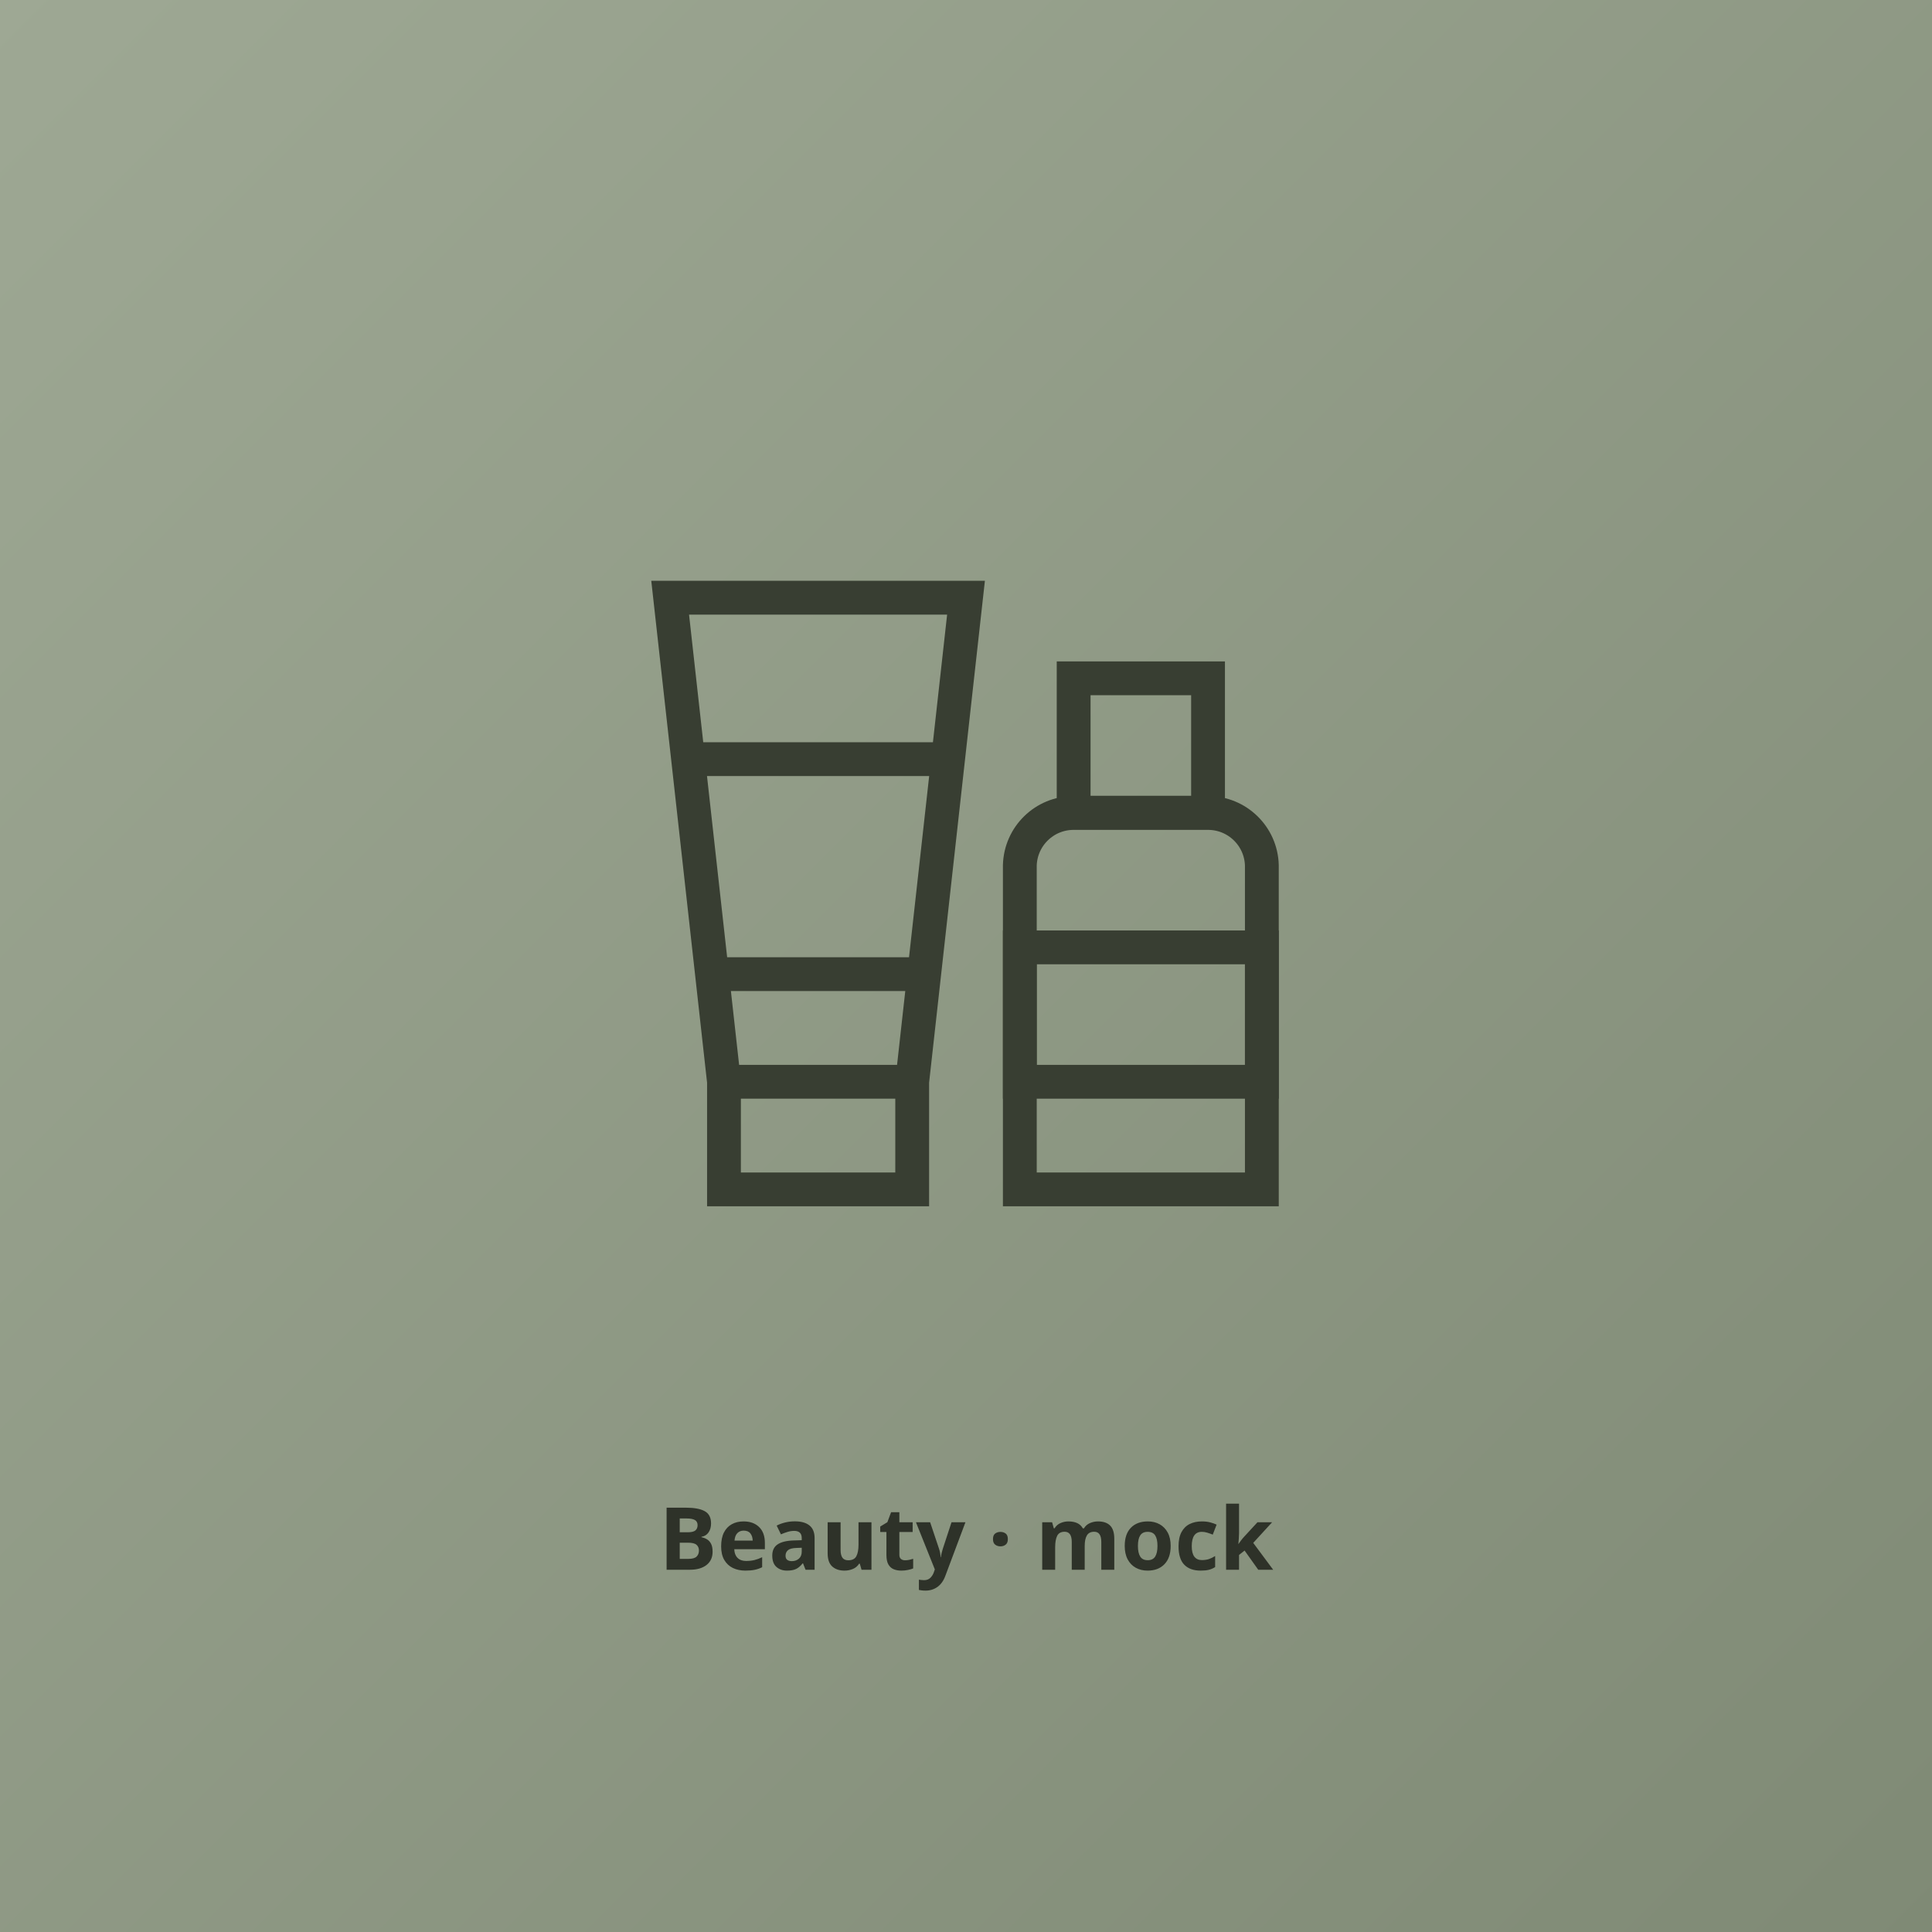
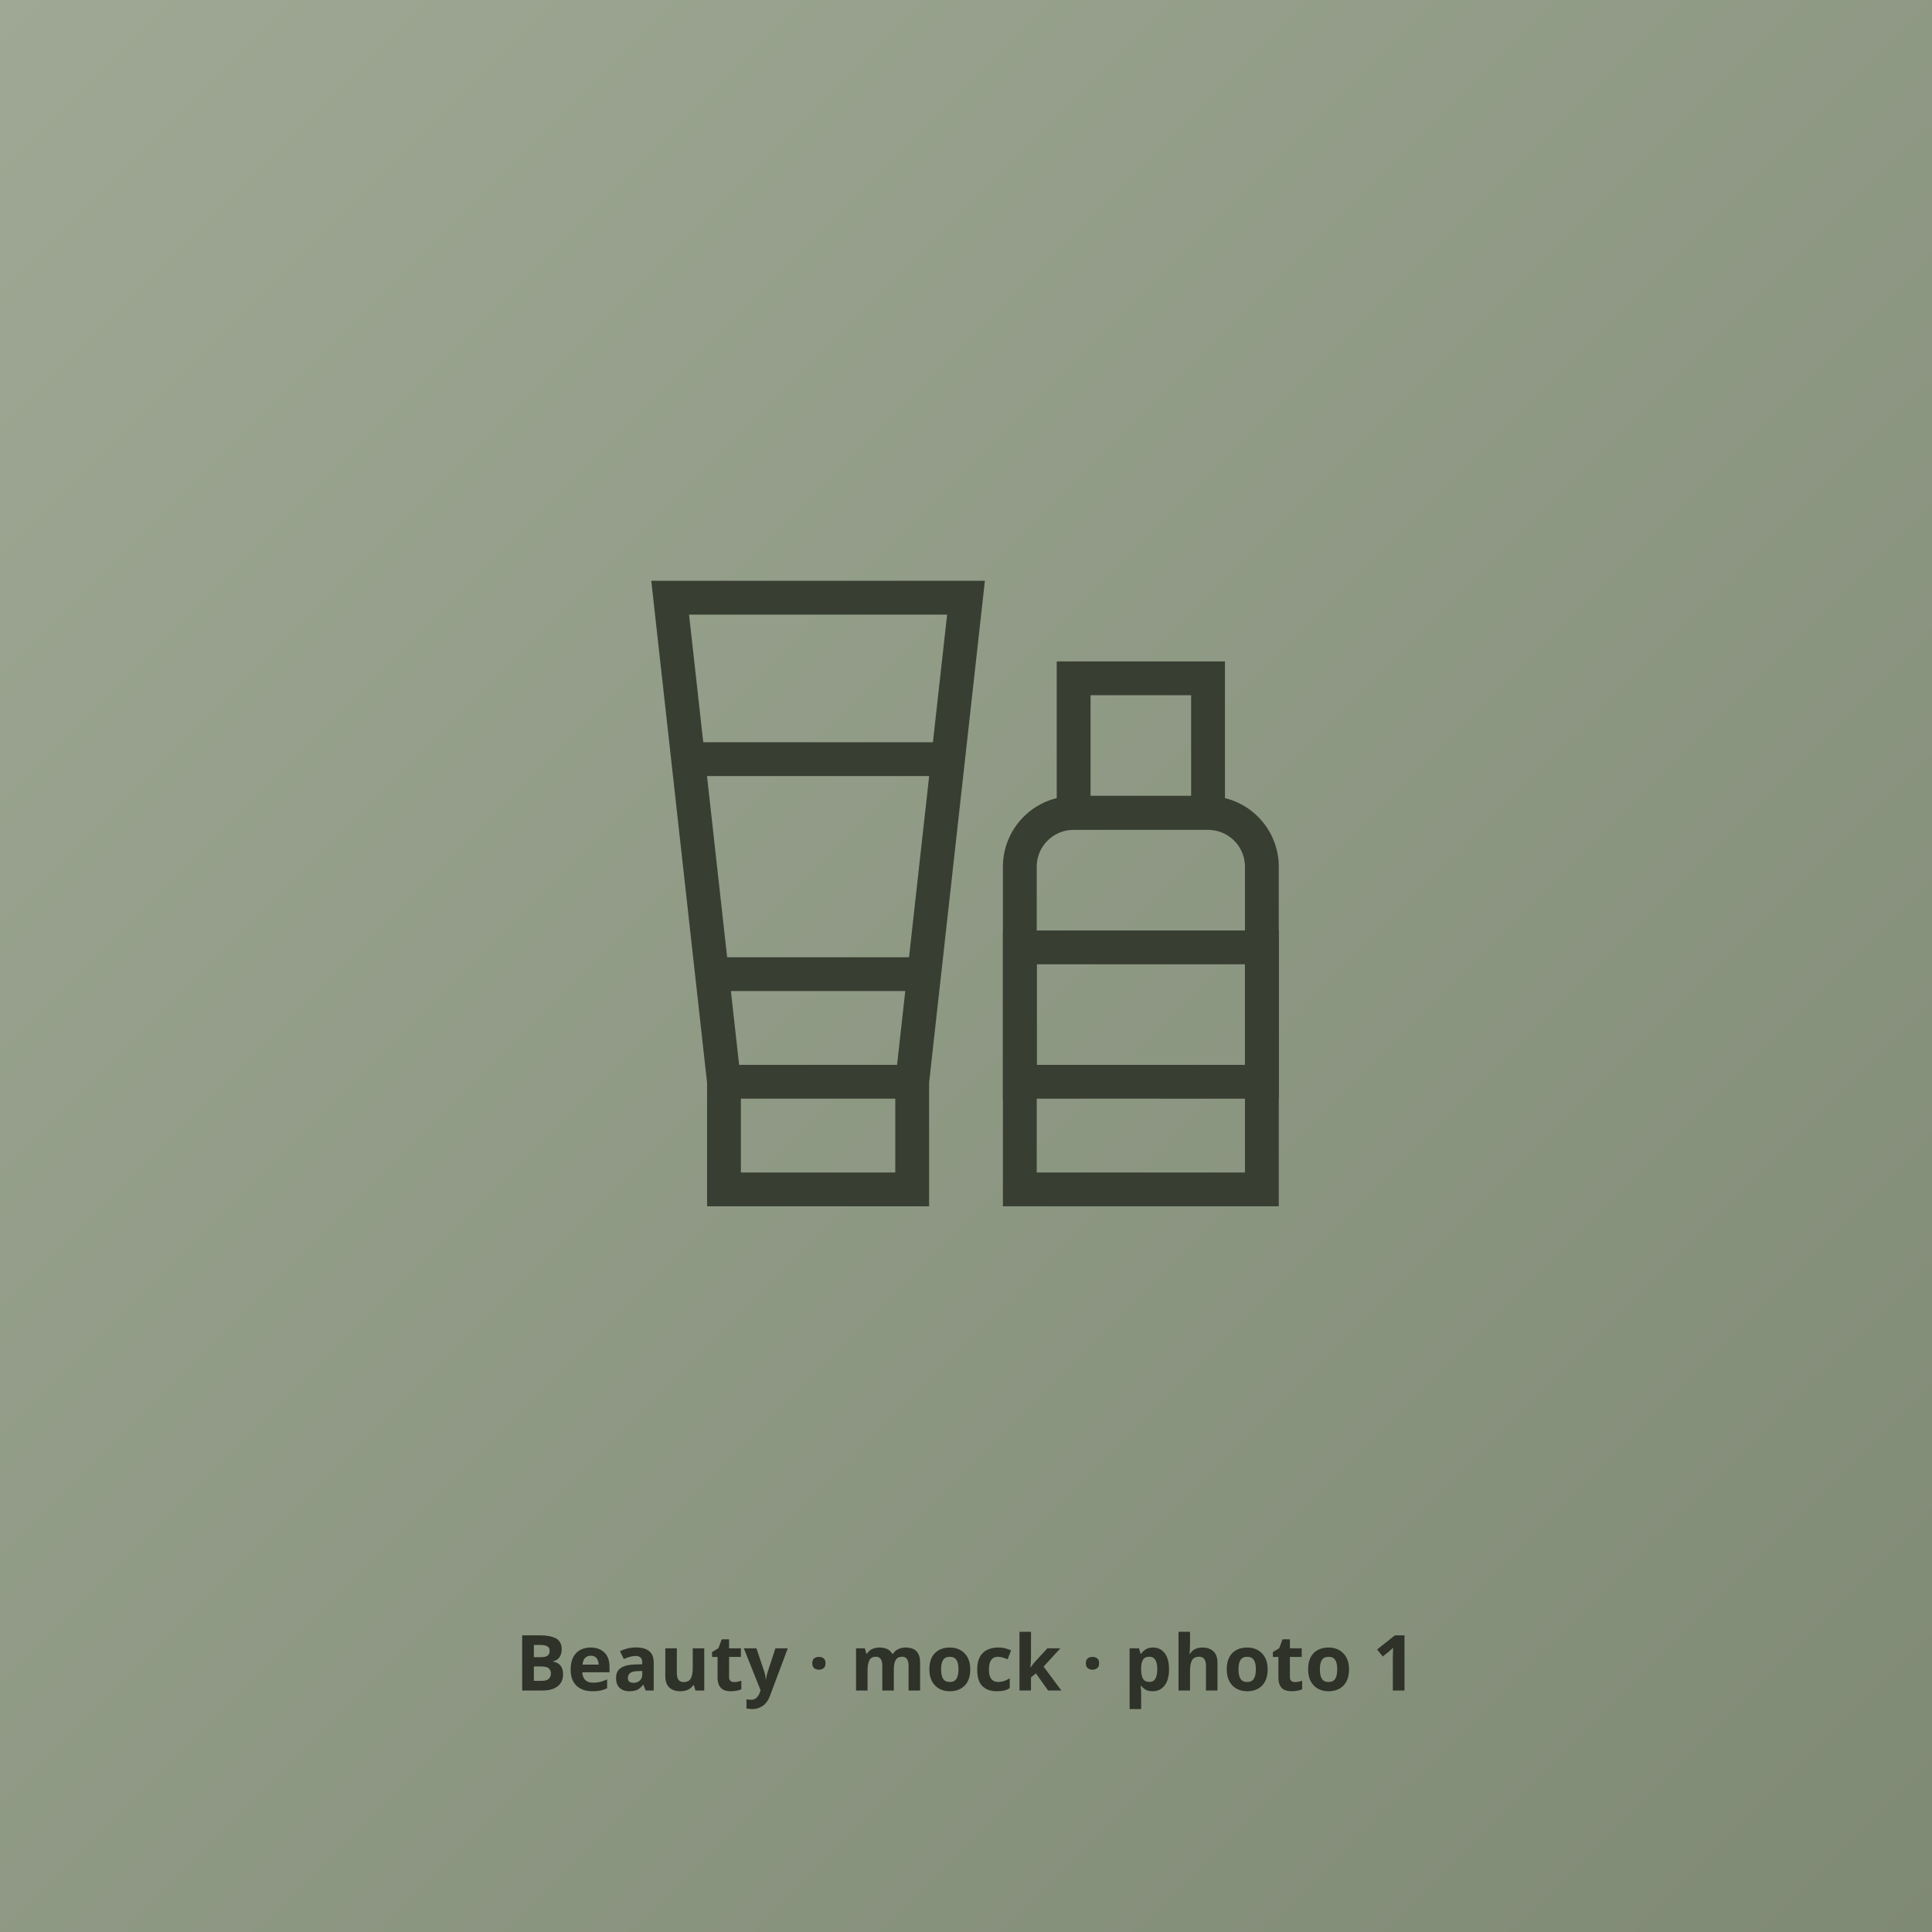
<svg xmlns="http://www.w3.org/2000/svg" width="800" height="800" viewBox="0 0 800 800">
  <defs>
    <linearGradient id="g" x1="0" y1="0" x2="1" y2="1">
      <stop offset="0" stop-color="hsl(91 10% 62%)" />
      <stop offset="1" stop-color="hsl(91 8% 50%)" />
    </linearGradient>
  </defs>
  <rect width="800" height="800" fill="url(#g)" />
-   <g transform="translate(260 230) scale(11.667)" fill="none" stroke="hsl(91 10% 22%)" stroke-width="1.2" stroke-miterlimit="10">
+   <g transform="translate(260 230) scale(11.667)" fill="none" stroke="hsl(91 10% 22%)" stroke-width="1.20" stroke-miterlimit="10">
    <path d="M3.41 18.68h6.68v3.82H3.41zM10.09 18.68H3.41L1.5 1.5H12l-1.91 17.18zM10.51 14.86H2.99M11.36 7.23H2.14M15.82 9.14h4.77A1.91 1.91 0 0 1 22.5 11v11.5h-8.59V11a1.91 1.91 0 0 1 1.91-1.86ZM15.82 4.36h4.77v4.77h-4.77z" />
    <path d="M13.91 13.91h8.59v4.77h-8.59z" />
  </g>
-   <text x="400" y="650" text-anchor="middle" font-family="sans-serif" font-size="36" font-weight="600" fill="hsl(91 10% 18%)">Beauty · mock</text>
+   <text x="400" y="700" text-anchor="middle" font-family="sans-serif" font-size="32" font-weight="600" fill="hsl(91 10% 18%)">Beauty · mock · photo 1</text>
</svg>
